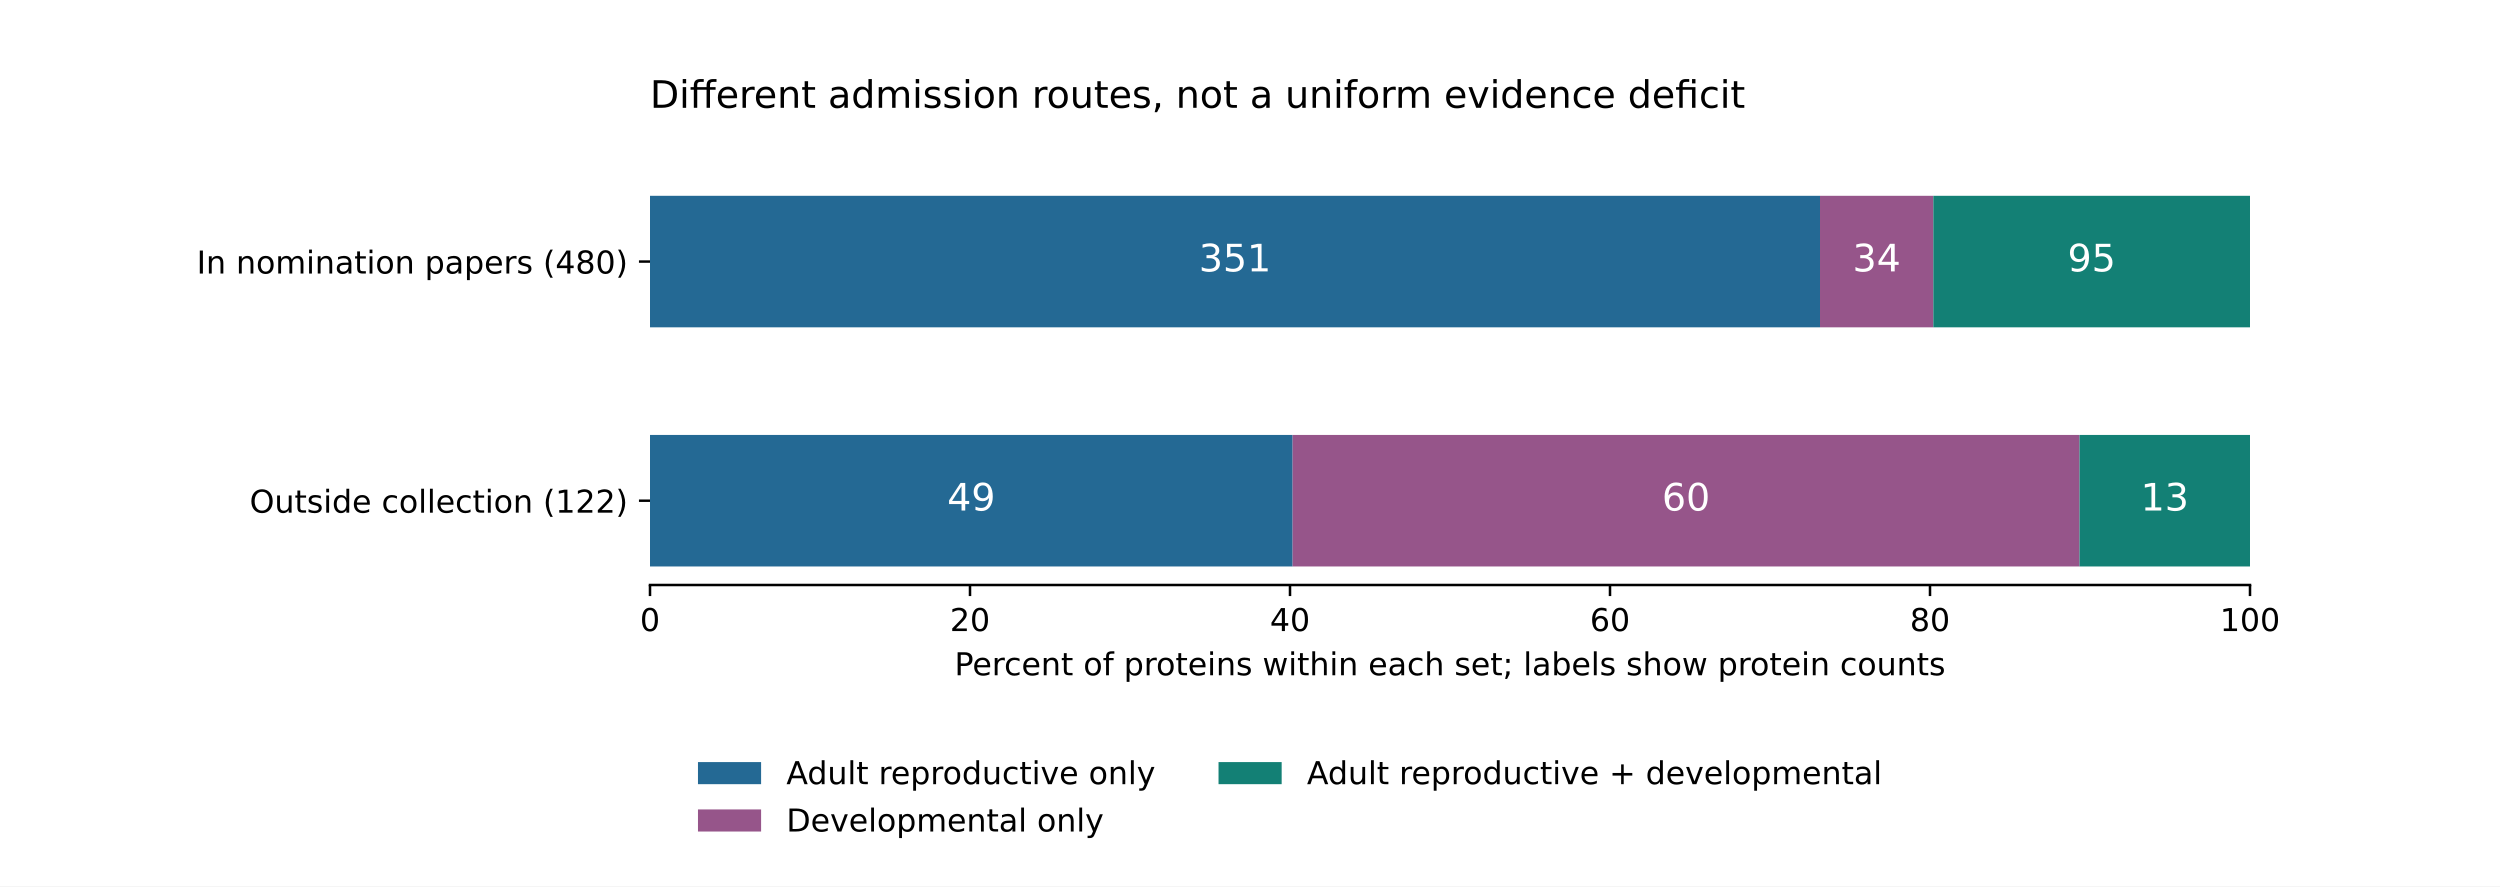
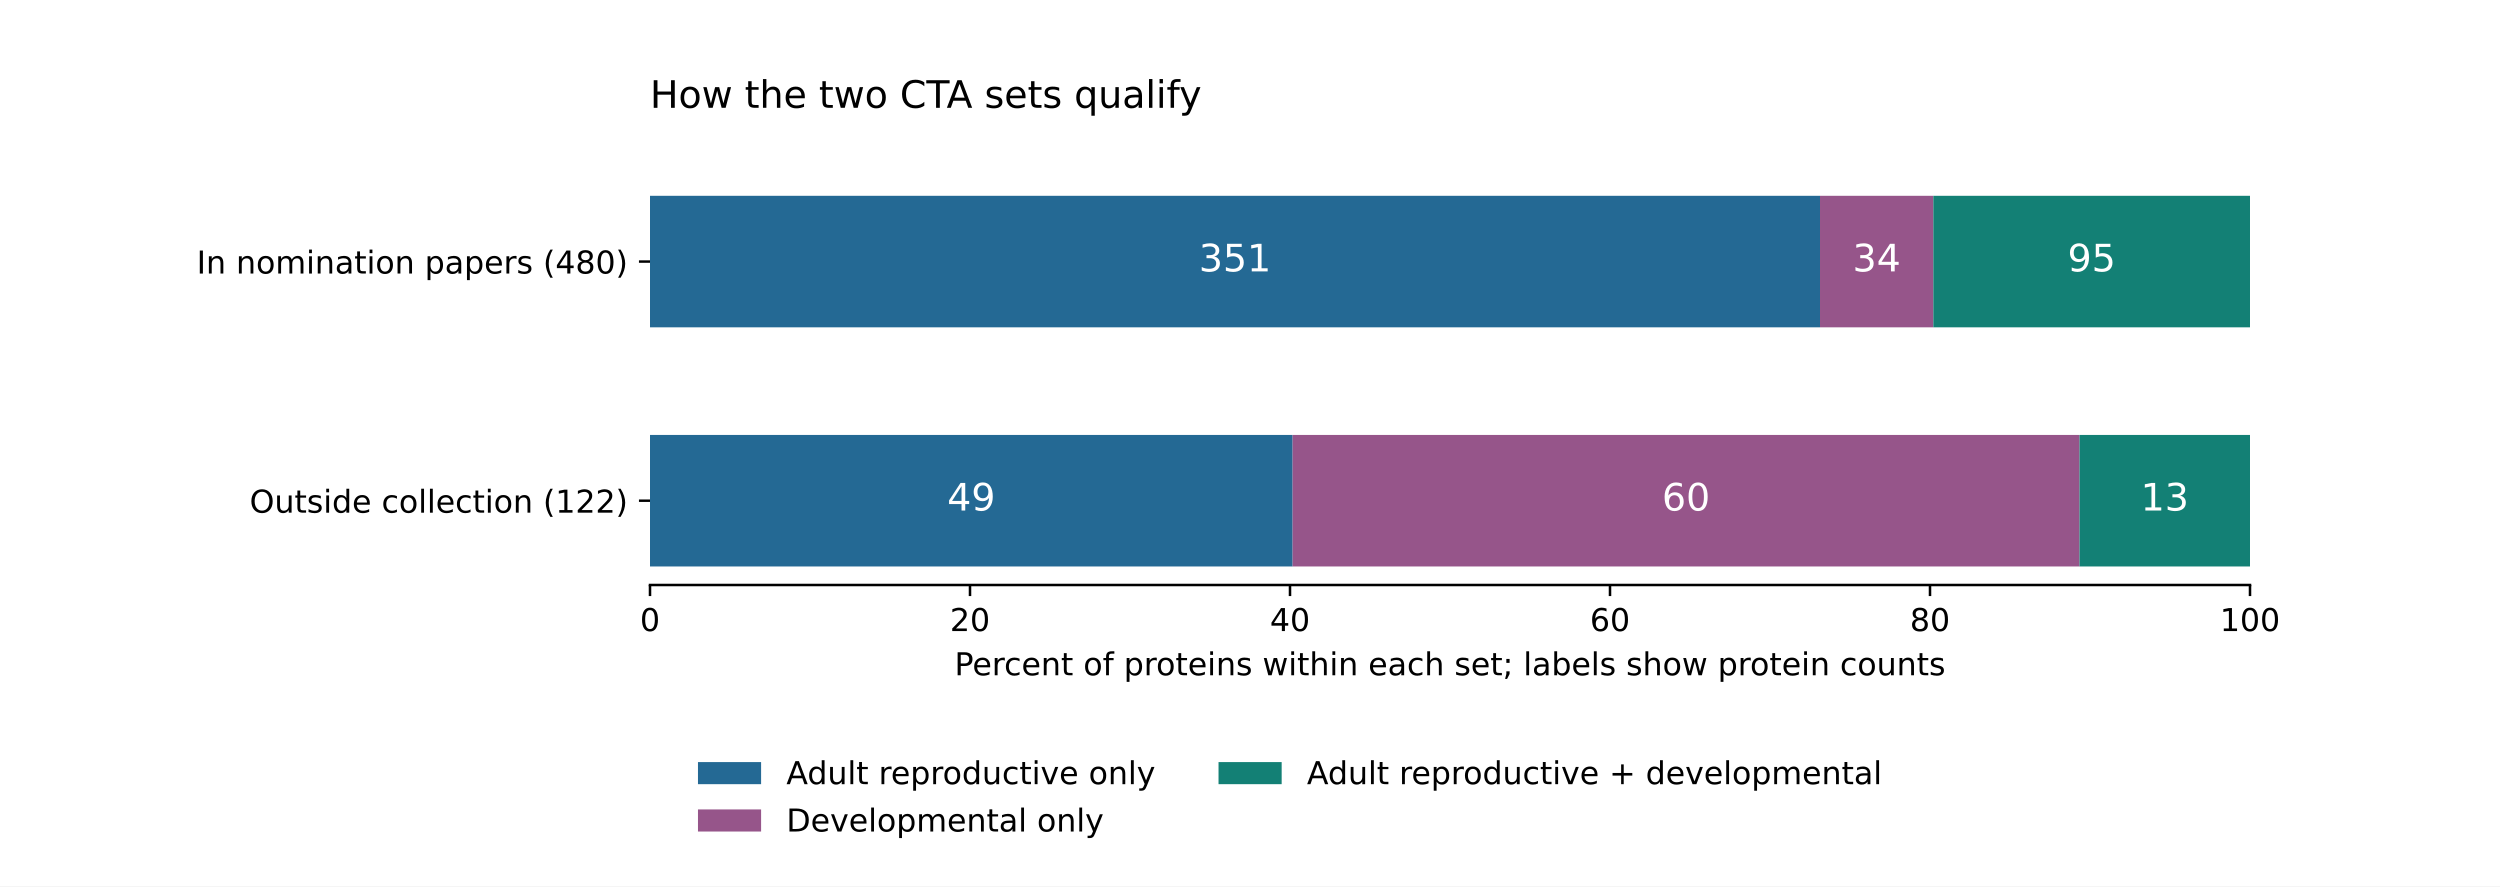
<svg xmlns="http://www.w3.org/2000/svg" xmlns:xlink="http://www.w3.org/1999/xlink" width="792pt" height="280.8pt" viewBox="0 0 792 280.8" version="1.1">
  <defs>
    <style type="text/css">*{stroke-linejoin: round; stroke-linecap: butt}</style>
  </defs>
  <g id="figure_1">
    <g id="patch_1">
      <path d="M 0 280.8  L 792 280.8  L 792 0  L 0 0  z " style="fill: #ffffff" />
    </g>
    <g id="axes_1">
      <g id="patch_2">
        <path d="M 205.92 185.328  L 712.8 185.328  L 712.8 56.16  L 205.92 56.16  z " style="fill: #ffffff" />
      </g>
      <g id="patch_3">
        <path d="M 205.92 62.031  L 576.576 62.031  L 576.576 103.698  L 205.92 103.698  z " clip-path="url(#p116a163eac)" style="fill: #246994" />
      </g>
      <g id="patch_4">
        <path d="M 576.576 62.031  L 612.48 62.031  L 612.48 103.698  L 576.576 103.698  z " clip-path="url(#p116a163eac)" style="fill: #96558a" />
      </g>
      <g id="patch_5">
        <path d="M 612.48 62.031  L 712.8 62.031  L 712.8 103.698  L 612.48 103.698  z " clip-path="url(#p116a163eac)" style="fill: #138075" />
      </g>
      <g id="patch_6">
        <path d="M 205.92 137.79  L 409.503 137.79  L 409.503 179.457  L 205.92 179.457  z " clip-path="url(#p116a163eac)" style="fill: #246994" />
      </g>
      <g id="patch_7">
        <path d="M 409.503 137.79  L 658.788 137.79  L 658.788 179.457  L 409.503 179.457  z " clip-path="url(#p116a163eac)" style="fill: #96558a" />
      </g>
      <g id="patch_8">
        <path d="M 658.788 137.79  L 712.8 137.79  L 712.8 179.457  L 658.788 179.457  z " clip-path="url(#p116a163eac)" style="fill: #138075" />
      </g>
      <g id="matplotlib.axis_1">
        <g id="xtick_1">
          <g id="line2d_1">
            <defs>
              <path id="m20c0529faa" d="M 0 0  L 0 3.5  " style="stroke: #000000; stroke-width: 0.8" />
            </defs>
            <g>
              <use xlink:href="#m20c0529faa" x="205.92" y="185.328" style="stroke: #000000; stroke-width: 0.8" />
            </g>
          </g>
          <g id="text_1">
            <g transform="translate(202.7388 199.9257) scale(0.1 -0.1)">
              <defs>
                <path id="DejaVuSans-13" d="M 2034 4250  Q 1547 4250 1301 3770  Q 1056 3291 1056 2328  Q 1056 1369 1301 889  Q 1547 409 2034 409  Q 2525 409 2770 889  Q 3016 1369 3016 2328  Q 3016 3291 2770 3770  Q 2525 4250 2034 4250  z M 2034 4750  Q 2819 4750 3233 4129  Q 3647 3509 3647 2328  Q 3647 1150 3233 529  Q 2819 -91 2034 -91  Q 1250 -91 836 529  Q 422 1150 422 2328  Q 422 3509 836 4129  Q 1250 4750 2034 4750  z " transform="scale(0.015625)" />
              </defs>
              <use xlink:href="#DejaVuSans-13" />
            </g>
          </g>
        </g>
        <g id="xtick_2">
          <g id="line2d_2">
            <g>
              <use xlink:href="#m20c0529faa" x="307.296" y="185.328" style="stroke: #000000; stroke-width: 0.8" />
            </g>
          </g>
          <g id="text_2">
            <g transform="translate(300.9335 199.9257) scale(0.1 -0.1)">
              <defs>
                <path id="DejaVuSans-15" d="M 1228 531  L 3431 531  L 3431 0  L 469 0  L 469 531  Q 828 903 1448 1529  Q 2069 2156 2228 2338  Q 2531 2678 2651 2914  Q 2772 3150 2772 3378  Q 2772 3750 2511 3984  Q 2250 4219 1831 4219  Q 1534 4219 1204 4116  Q 875 4013 500 3803  L 500 4441  Q 881 4594 1212 4672  Q 1544 4750 1819 4750  Q 2544 4750 2975 4387  Q 3406 4025 3406 3419  Q 3406 3131 3298 2873  Q 3191 2616 2906 2266  Q 2828 2175 2409 1742  Q 1991 1309 1228 531  z " transform="scale(0.015625)" />
              </defs>
              <use xlink:href="#DejaVuSans-15" />
              <use xlink:href="#DejaVuSans-13" transform="translate(63.625 0)" />
            </g>
          </g>
        </g>
        <g id="xtick_3">
          <g id="line2d_3">
            <g>
              <use xlink:href="#m20c0529faa" x="408.672" y="185.328" style="stroke: #000000; stroke-width: 0.8" />
            </g>
          </g>
          <g id="text_3">
            <g transform="translate(402.3095 199.9257) scale(0.1 -0.1)">
              <defs>
                <path id="DejaVuSans-17" d="M 2419 4116  L 825 1625  L 2419 1625  L 2419 4116  z M 2253 4666  L 3047 4666  L 3047 1625  L 3713 1625  L 3713 1100  L 3047 1100  L 3047 0  L 2419 0  L 2419 1100  L 313 1100  L 313 1709  L 2253 4666  z " transform="scale(0.015625)" />
              </defs>
              <use xlink:href="#DejaVuSans-17" />
              <use xlink:href="#DejaVuSans-13" transform="translate(63.625 0)" />
            </g>
          </g>
        </g>
        <g id="xtick_4">
          <g id="line2d_4">
            <g>
              <use xlink:href="#m20c0529faa" x="510.048" y="185.328" style="stroke: #000000; stroke-width: 0.8" />
            </g>
          </g>
          <g id="text_4">
            <g transform="translate(503.6855 199.9257) scale(0.1 -0.1)">
              <defs>
                <path id="DejaVuSans-19" d="M 2113 2584  Q 1688 2584 1439 2293  Q 1191 2003 1191 1497  Q 1191 994 1439 701  Q 1688 409 2113 409  Q 2538 409 2786 701  Q 3034 994 3034 1497  Q 3034 2003 2786 2293  Q 2538 2584 2113 2584  z M 3366 4563  L 3366 3988  Q 3128 4100 2886 4159  Q 2644 4219 2406 4219  Q 1781 4219 1451 3797  Q 1122 3375 1075 2522  Q 1259 2794 1537 2939  Q 1816 3084 2150 3084  Q 2853 3084 3261 2657  Q 3669 2231 3669 1497  Q 3669 778 3244 343  Q 2819 -91 2113 -91  Q 1303 -91 875 529  Q 447 1150 447 2328  Q 447 3434 972 4092  Q 1497 4750 2381 4750  Q 2619 4750 2861 4703  Q 3103 4656 3366 4563  z " transform="scale(0.015625)" />
              </defs>
              <use xlink:href="#DejaVuSans-19" />
              <use xlink:href="#DejaVuSans-13" transform="translate(63.625 0)" />
            </g>
          </g>
        </g>
        <g id="xtick_5">
          <g id="line2d_5">
            <g>
              <use xlink:href="#m20c0529faa" x="611.424" y="185.328" style="stroke: #000000; stroke-width: 0.8" />
            </g>
          </g>
          <g id="text_5">
            <g transform="translate(605.0615 199.9257) scale(0.1 -0.1)">
              <defs>
                <path id="DejaVuSans-1b" d="M 2034 2216  Q 1584 2216 1326 1975  Q 1069 1734 1069 1313  Q 1069 891 1326 650  Q 1584 409 2034 409  Q 2484 409 2743 651  Q 3003 894 3003 1313  Q 3003 1734 2745 1975  Q 2488 2216 2034 2216  z M 1403 2484  Q 997 2584 770 2862  Q 544 3141 544 3541  Q 544 4100 942 4425  Q 1341 4750 2034 4750  Q 2731 4750 3128 4425  Q 3525 4100 3525 3541  Q 3525 3141 3298 2862  Q 3072 2584 2669 2484  Q 3125 2378 3379 2068  Q 3634 1759 3634 1313  Q 3634 634 3220 271  Q 2806 -91 2034 -91  Q 1263 -91 848 271  Q 434 634 434 1313  Q 434 1759 690 2068  Q 947 2378 1403 2484  z M 1172 3481  Q 1172 3119 1398 2916  Q 1625 2713 2034 2713  Q 2441 2713 2670 2916  Q 2900 3119 2900 3481  Q 2900 3844 2670 4047  Q 2441 4250 2034 4250  Q 1625 4250 1398 4047  Q 1172 3844 1172 3481  z " transform="scale(0.015625)" />
              </defs>
              <use xlink:href="#DejaVuSans-1b" />
              <use xlink:href="#DejaVuSans-13" transform="translate(63.625 0)" />
            </g>
          </g>
        </g>
        <g id="xtick_6">
          <g id="line2d_6">
            <g>
              <use xlink:href="#m20c0529faa" x="712.8" y="185.328" style="stroke: #000000; stroke-width: 0.8" />
            </g>
          </g>
          <g id="text_6">
            <g transform="translate(703.2563 199.9257) scale(0.1 -0.1)">
              <defs>
                <path id="DejaVuSans-14" d="M 794 531  L 1825 531  L 1825 4091  L 703 3866  L 703 4441  L 1819 4666  L 2450 4666  L 2450 531  L 3481 531  L 3481 0  L 794 0  L 794 531  z " transform="scale(0.015625)" />
              </defs>
              <use xlink:href="#DejaVuSans-14" />
              <use xlink:href="#DejaVuSans-13" transform="translate(63.625 0)" />
              <use xlink:href="#DejaVuSans-13" transform="translate(127.25 0)" />
            </g>
          </g>
        </g>
        <g id="text_7">
          <g transform="translate(302.3944 213.9264) scale(0.1 -0.1)">
            <defs>
              <path id="DejaVuSans-33" d="M 1259 4147  L 1259 2394  L 2053 2394  Q 2494 2394 2734 2622  Q 2975 2850 2975 3272  Q 2975 3691 2734 3919  Q 2494 4147 2053 4147  L 1259 4147  z M 628 4666  L 2053 4666  Q 2838 4666 3239 4311  Q 3641 3956 3641 3272  Q 3641 2581 3239 2228  Q 2838 1875 2053 1875  L 1259 1875  L 1259 0  L 628 0  L 628 4666  z " transform="scale(0.015625)" />
              <path id="DejaVuSans-48" d="M 3597 1894  L 3597 1613  L 953 1613  Q 991 1019 1311 708  Q 1631 397 2203 397  Q 2534 397 2845 478  Q 3156 559 3463 722  L 3463 178  Q 3153 47 2828 -22  Q 2503 -91 2169 -91  Q 1331 -91 842 396  Q 353 884 353 1716  Q 353 2575 817 3079  Q 1281 3584 2069 3584  Q 2775 3584 3186 3129  Q 3597 2675 3597 1894  z M 3022 2063  Q 3016 2534 2758 2815  Q 2500 3097 2075 3097  Q 1594 3097 1305 2825  Q 1016 2553 972 2059  L 3022 2063  z " transform="scale(0.015625)" />
              <path id="DejaVuSans-55" d="M 2631 2963  Q 2534 3019 2420 3045  Q 2306 3072 2169 3072  Q 1681 3072 1420 2755  Q 1159 2438 1159 1844  L 1159 0  L 581 0  L 581 3500  L 1159 3500  L 1159 2956  Q 1341 3275 1631 3429  Q 1922 3584 2338 3584  Q 2397 3584 2469 3576  Q 2541 3569 2628 3553  L 2631 2963  z " transform="scale(0.015625)" />
              <path id="DejaVuSans-46" d="M 3122 3366  L 3122 2828  Q 2878 2963 2633 3030  Q 2388 3097 2138 3097  Q 1578 3097 1268 2742  Q 959 2388 959 1747  Q 959 1106 1268 751  Q 1578 397 2138 397  Q 2388 397 2633 464  Q 2878 531 3122 666  L 3122 134  Q 2881 22 2623 -34  Q 2366 -91 2075 -91  Q 1284 -91 818 406  Q 353 903 353 1747  Q 353 2603 823 3093  Q 1294 3584 2113 3584  Q 2378 3584 2631 3529  Q 2884 3475 3122 3366  z " transform="scale(0.015625)" />
              <path id="DejaVuSans-51" d="M 3513 2113  L 3513 0  L 2938 0  L 2938 2094  Q 2938 2591 2744 2837  Q 2550 3084 2163 3084  Q 1697 3084 1428 2787  Q 1159 2491 1159 1978  L 1159 0  L 581 0  L 581 3500  L 1159 3500  L 1159 2956  Q 1366 3272 1645 3428  Q 1925 3584 2291 3584  Q 2894 3584 3203 3211  Q 3513 2838 3513 2113  z " transform="scale(0.015625)" />
              <path id="DejaVuSans-57" d="M 1172 4494  L 1172 3500  L 2356 3500  L 2356 3053  L 1172 3053  L 1172 1153  Q 1172 725 1289 603  Q 1406 481 1766 481  L 2356 481  L 2356 0  L 1766 0  Q 1100 0 847 248  Q 594 497 594 1153  L 594 3053  L 172 3053  L 172 3500  L 594 3500  L 594 4494  L 1172 4494  z " transform="scale(0.015625)" />
              <path id="DejaVuSans-3" transform="scale(0.015625)" />
              <path id="DejaVuSans-52" d="M 1959 3097  Q 1497 3097 1228 2736  Q 959 2375 959 1747  Q 959 1119 1226 758  Q 1494 397 1959 397  Q 2419 397 2687 759  Q 2956 1122 2956 1747  Q 2956 2369 2687 2733  Q 2419 3097 1959 3097  z M 1959 3584  Q 2709 3584 3137 3096  Q 3566 2609 3566 1747  Q 3566 888 3137 398  Q 2709 -91 1959 -91  Q 1206 -91 779 398  Q 353 888 353 1747  Q 353 2609 779 3096  Q 1206 3584 1959 3584  z " transform="scale(0.015625)" />
              <path id="DejaVuSans-49" d="M 2375 4863  L 2375 4384  L 1825 4384  Q 1516 4384 1395 4259  Q 1275 4134 1275 3809  L 1275 3500  L 2222 3500  L 2222 3053  L 1275 3053  L 1275 0  L 697 0  L 697 3053  L 147 3053  L 147 3500  L 697 3500  L 697 3744  Q 697 4328 969 4595  Q 1241 4863 1831 4863  L 2375 4863  z " transform="scale(0.015625)" />
              <path id="DejaVuSans-53" d="M 1159 525  L 1159 -1331  L 581 -1331  L 581 3500  L 1159 3500  L 1159 2969  Q 1341 3281 1617 3432  Q 1894 3584 2278 3584  Q 2916 3584 3314 3078  Q 3713 2572 3713 1747  Q 3713 922 3314 415  Q 2916 -91 2278 -91  Q 1894 -91 1617 61  Q 1341 213 1159 525  z M 3116 1747  Q 3116 2381 2855 2742  Q 2594 3103 2138 3103  Q 1681 3103 1420 2742  Q 1159 2381 1159 1747  Q 1159 1113 1420 752  Q 1681 391 2138 391  Q 2594 391 2855 752  Q 3116 1113 3116 1747  z " transform="scale(0.015625)" />
              <path id="DejaVuSans-4c" d="M 603 3500  L 1178 3500  L 1178 0  L 603 0  L 603 3500  z M 603 4863  L 1178 4863  L 1178 4134  L 603 4134  L 603 4863  z " transform="scale(0.015625)" />
              <path id="DejaVuSans-56" d="M 2834 3397  L 2834 2853  Q 2591 2978 2328 3040  Q 2066 3103 1784 3103  Q 1356 3103 1142 2972  Q 928 2841 928 2578  Q 928 2378 1081 2264  Q 1234 2150 1697 2047  L 1894 2003  Q 2506 1872 2764 1633  Q 3022 1394 3022 966  Q 3022 478 2636 193  Q 2250 -91 1575 -91  Q 1294 -91 989 -36  Q 684 19 347 128  L 347 722  Q 666 556 975 473  Q 1284 391 1588 391  Q 1994 391 2212 530  Q 2431 669 2431 922  Q 2431 1156 2273 1281  Q 2116 1406 1581 1522  L 1381 1569  Q 847 1681 609 1914  Q 372 2147 372 2553  Q 372 3047 722 3315  Q 1072 3584 1716 3584  Q 2034 3584 2315 3537  Q 2597 3491 2834 3397  z " transform="scale(0.015625)" />
              <path id="DejaVuSans-5a" d="M 269 3500  L 844 3500  L 1563 769  L 2278 3500  L 2956 3500  L 3675 769  L 4391 3500  L 4966 3500  L 4050 0  L 3372 0  L 2619 2869  L 1863 0  L 1184 0  L 269 3500  z " transform="scale(0.015625)" />
              <path id="DejaVuSans-4b" d="M 3513 2113  L 3513 0  L 2938 0  L 2938 2094  Q 2938 2591 2744 2837  Q 2550 3084 2163 3084  Q 1697 3084 1428 2787  Q 1159 2491 1159 1978  L 1159 0  L 581 0  L 581 4863  L 1159 4863  L 1159 2956  Q 1366 3272 1645 3428  Q 1925 3584 2291 3584  Q 2894 3584 3203 3211  Q 3513 2838 3513 2113  z " transform="scale(0.015625)" />
              <path id="DejaVuSans-44" d="M 2194 1759  Q 1497 1759 1228 1600  Q 959 1441 959 1056  Q 959 750 1161 570  Q 1363 391 1709 391  Q 2188 391 2477 730  Q 2766 1069 2766 1631  L 2766 1759  L 2194 1759  z M 3341 1997  L 3341 0  L 2766 0  L 2766 531  Q 2569 213 2275 61  Q 1981 -91 1556 -91  Q 1019 -91 701 211  Q 384 513 384 1019  Q 384 1609 779 1909  Q 1175 2209 1959 2209  L 2766 2209  L 2766 2266  Q 2766 2663 2505 2880  Q 2244 3097 1772 3097  Q 1472 3097 1187 3025  Q 903 2953 641 2809  L 641 3341  Q 956 3463 1253 3523  Q 1550 3584 1831 3584  Q 2591 3584 2966 3190  Q 3341 2797 3341 1997  z " transform="scale(0.015625)" />
              <path id="DejaVuSans-1e" d="M 750 3309  L 1409 3309  L 1409 2516  L 750 2516  L 750 3309  z M 750 794  L 1409 794  L 1409 256  L 897 -744  L 494 -744  L 750 256  L 750 794  z " transform="scale(0.015625)" />
              <path id="DejaVuSans-4f" d="M 603 4863  L 1178 4863  L 1178 0  L 603 0  L 603 4863  z " transform="scale(0.015625)" />
              <path id="DejaVuSans-45" d="M 3116 1747  Q 3116 2381 2855 2742  Q 2594 3103 2138 3103  Q 1681 3103 1420 2742  Q 1159 2381 1159 1747  Q 1159 1113 1420 752  Q 1681 391 2138 391  Q 2594 391 2855 752  Q 3116 1113 3116 1747  z M 1159 2969  Q 1341 3281 1617 3432  Q 1894 3584 2278 3584  Q 2916 3584 3314 3078  Q 3713 2572 3713 1747  Q 3713 922 3314 415  Q 2916 -91 2278 -91  Q 1894 -91 1617 61  Q 1341 213 1159 525  L 1159 0  L 581 0  L 581 4863  L 1159 4863  L 1159 2969  z " transform="scale(0.015625)" />
              <path id="DejaVuSans-58" d="M 544 1381  L 544 3500  L 1119 3500  L 1119 1403  Q 1119 906 1312 657  Q 1506 409 1894 409  Q 2359 409 2629 706  Q 2900 1003 2900 1516  L 2900 3500  L 3475 3500  L 3475 0  L 2900 0  L 2900 538  Q 2691 219 2414 64  Q 2138 -91 1772 -91  Q 1169 -91 856 284  Q 544 659 544 1381  z M 1991 3584  L 1991 3584  z " transform="scale(0.015625)" />
            </defs>
            <use xlink:href="#DejaVuSans-33" />
            <use xlink:href="#DejaVuSans-48" transform="translate(56.73438 0)" />
            <use xlink:href="#DejaVuSans-55" transform="translate(118.2656 0)" />
            <use xlink:href="#DejaVuSans-46" transform="translate(157.1719 0)" />
            <use xlink:href="#DejaVuSans-48" transform="translate(212.1562 0)" />
            <use xlink:href="#DejaVuSans-51" transform="translate(273.6875 0)" />
            <use xlink:href="#DejaVuSans-57" transform="translate(337.0625 0)" />
            <use xlink:href="#DejaVuSans-3" transform="translate(376.2656 0)" />
            <use xlink:href="#DejaVuSans-52" transform="translate(408.0469 0)" />
            <use xlink:href="#DejaVuSans-49" transform="translate(469.2344 0)" />
            <use xlink:href="#DejaVuSans-3" transform="translate(504.4375 0)" />
            <use xlink:href="#DejaVuSans-53" transform="translate(536.2188 0)" />
            <use xlink:href="#DejaVuSans-55" transform="translate(599.7031 0)" />
            <use xlink:href="#DejaVuSans-52" transform="translate(638.6094 0)" />
            <use xlink:href="#DejaVuSans-57" transform="translate(699.7969 0)" />
            <use xlink:href="#DejaVuSans-48" transform="translate(739 0)" />
            <use xlink:href="#DejaVuSans-4c" transform="translate(800.5312 0)" />
            <use xlink:href="#DejaVuSans-51" transform="translate(828.3125 0)" />
            <use xlink:href="#DejaVuSans-56" transform="translate(891.6875 0)" />
            <use xlink:href="#DejaVuSans-3" transform="translate(943.7812 0)" />
            <use xlink:href="#DejaVuSans-5a" transform="translate(975.5625 0)" />
            <use xlink:href="#DejaVuSans-4c" transform="translate(1057.344 0)" />
            <use xlink:href="#DejaVuSans-57" transform="translate(1085.125 0)" />
            <use xlink:href="#DejaVuSans-4b" transform="translate(1124.328 0)" />
            <use xlink:href="#DejaVuSans-4c" transform="translate(1187.703 0)" />
            <use xlink:href="#DejaVuSans-51" transform="translate(1215.484 0)" />
            <use xlink:href="#DejaVuSans-3" transform="translate(1278.859 0)" />
            <use xlink:href="#DejaVuSans-48" transform="translate(1310.641 0)" />
            <use xlink:href="#DejaVuSans-44" transform="translate(1372.172 0)" />
            <use xlink:href="#DejaVuSans-46" transform="translate(1433.453 0)" />
            <use xlink:href="#DejaVuSans-4b" transform="translate(1488.438 0)" />
            <use xlink:href="#DejaVuSans-3" transform="translate(1551.812 0)" />
            <use xlink:href="#DejaVuSans-56" transform="translate(1583.594 0)" />
            <use xlink:href="#DejaVuSans-48" transform="translate(1635.688 0)" />
            <use xlink:href="#DejaVuSans-57" transform="translate(1697.219 0)" />
            <use xlink:href="#DejaVuSans-1e" transform="translate(1736.422 0)" />
            <use xlink:href="#DejaVuSans-3" transform="translate(1770.109 0)" />
            <use xlink:href="#DejaVuSans-4f" transform="translate(1801.891 0)" />
            <use xlink:href="#DejaVuSans-44" transform="translate(1829.672 0)" />
            <use xlink:href="#DejaVuSans-45" transform="translate(1890.953 0)" />
            <use xlink:href="#DejaVuSans-48" transform="translate(1954.438 0)" />
            <use xlink:href="#DejaVuSans-4f" transform="translate(2015.969 0)" />
            <use xlink:href="#DejaVuSans-56" transform="translate(2043.75 0)" />
            <use xlink:href="#DejaVuSans-3" transform="translate(2095.844 0)" />
            <use xlink:href="#DejaVuSans-56" transform="translate(2127.625 0)" />
            <use xlink:href="#DejaVuSans-4b" transform="translate(2179.719 0)" />
            <use xlink:href="#DejaVuSans-52" transform="translate(2243.094 0)" />
            <use xlink:href="#DejaVuSans-5a" transform="translate(2304.281 0)" />
            <use xlink:href="#DejaVuSans-3" transform="translate(2386.062 0)" />
            <use xlink:href="#DejaVuSans-53" transform="translate(2417.844 0)" />
            <use xlink:href="#DejaVuSans-55" transform="translate(2481.328 0)" />
            <use xlink:href="#DejaVuSans-52" transform="translate(2520.234 0)" />
            <use xlink:href="#DejaVuSans-57" transform="translate(2581.422 0)" />
            <use xlink:href="#DejaVuSans-48" transform="translate(2620.625 0)" />
            <use xlink:href="#DejaVuSans-4c" transform="translate(2682.156 0)" />
            <use xlink:href="#DejaVuSans-51" transform="translate(2709.938 0)" />
            <use xlink:href="#DejaVuSans-3" transform="translate(2773.312 0)" />
            <use xlink:href="#DejaVuSans-46" transform="translate(2805.094 0)" />
            <use xlink:href="#DejaVuSans-52" transform="translate(2860.078 0)" />
            <use xlink:href="#DejaVuSans-58" transform="translate(2921.266 0)" />
            <use xlink:href="#DejaVuSans-51" transform="translate(2984.641 0)" />
            <use xlink:href="#DejaVuSans-57" transform="translate(3048.016 0)" />
            <use xlink:href="#DejaVuSans-56" transform="translate(3087.219 0)" />
          </g>
        </g>
      </g>
      <g id="matplotlib.axis_2">
        <g id="ytick_1">
          <g id="line2d_7">
            <defs>
              <path id="ma37e239ccd" d="M 0 0  L -3.5 0  " style="stroke: #000000; stroke-width: 0.8" />
            </defs>
            <g>
              <use xlink:href="#ma37e239ccd" x="205.92" y="82.865" style="stroke: #000000; stroke-width: 0.8" />
            </g>
          </g>
          <g id="text_8">
            <g transform="translate(62.31375 86.66404) scale(0.1 -0.1)">
              <defs>
                <path id="DejaVuSans-2c" d="M 628 4666  L 1259 4666  L 1259 0  L 628 0  L 628 4666  z " transform="scale(0.015625)" />
                <path id="DejaVuSans-50" d="M 3328 2828  Q 3544 3216 3844 3400  Q 4144 3584 4550 3584  Q 5097 3584 5394 3201  Q 5691 2819 5691 2113  L 5691 0  L 5113 0  L 5113 2094  Q 5113 2597 4934 2840  Q 4756 3084 4391 3084  Q 3944 3084 3684 2787  Q 3425 2491 3425 1978  L 3425 0  L 2847 0  L 2847 2094  Q 2847 2600 2669 2842  Q 2491 3084 2119 3084  Q 1678 3084 1418 2786  Q 1159 2488 1159 1978  L 1159 0  L 581 0  L 581 3500  L 1159 3500  L 1159 2956  Q 1356 3278 1631 3431  Q 1906 3584 2284 3584  Q 2666 3584 2933 3390  Q 3200 3197 3328 2828  z " transform="scale(0.015625)" />
                <path id="DejaVuSans-b" d="M 1984 4856  Q 1566 4138 1362 3434  Q 1159 2731 1159 2009  Q 1159 1288 1364 580  Q 1569 -128 1984 -844  L 1484 -844  Q 1016 -109 783 600  Q 550 1309 550 2009  Q 550 2706 781 3412  Q 1013 4119 1484 4856  L 1984 4856  z " transform="scale(0.015625)" />
                <path id="DejaVuSans-c" d="M 513 4856  L 1013 4856  Q 1481 4119 1714 3412  Q 1947 2706 1947 2009  Q 1947 1309 1714 600  Q 1481 -109 1013 -844  L 513 -844  Q 928 -128 1133 580  Q 1338 1288 1338 2009  Q 1338 2731 1133 3434  Q 928 4138 513 4856  z " transform="scale(0.015625)" />
              </defs>
              <use xlink:href="#DejaVuSans-2c" />
              <use xlink:href="#DejaVuSans-51" transform="translate(29.5 0)" />
              <use xlink:href="#DejaVuSans-3" transform="translate(92.875 0)" />
              <use xlink:href="#DejaVuSans-51" transform="translate(124.6562 0)" />
              <use xlink:href="#DejaVuSans-52" transform="translate(188.0312 0)" />
              <use xlink:href="#DejaVuSans-50" transform="translate(249.2188 0)" />
              <use xlink:href="#DejaVuSans-4c" transform="translate(346.625 0)" />
              <use xlink:href="#DejaVuSans-51" transform="translate(374.4062 0)" />
              <use xlink:href="#DejaVuSans-44" transform="translate(437.7812 0)" />
              <use xlink:href="#DejaVuSans-57" transform="translate(499.0625 0)" />
              <use xlink:href="#DejaVuSans-4c" transform="translate(538.2656 0)" />
              <use xlink:href="#DejaVuSans-52" transform="translate(566.0469 0)" />
              <use xlink:href="#DejaVuSans-51" transform="translate(627.2344 0)" />
              <use xlink:href="#DejaVuSans-3" transform="translate(690.6094 0)" />
              <use xlink:href="#DejaVuSans-53" transform="translate(722.3906 0)" />
              <use xlink:href="#DejaVuSans-44" transform="translate(785.875 0)" />
              <use xlink:href="#DejaVuSans-53" transform="translate(847.1562 0)" />
              <use xlink:href="#DejaVuSans-48" transform="translate(910.6406 0)" />
              <use xlink:href="#DejaVuSans-55" transform="translate(972.1719 0)" />
              <use xlink:href="#DejaVuSans-56" transform="translate(1013.281 0)" />
              <use xlink:href="#DejaVuSans-3" transform="translate(1065.375 0)" />
              <use xlink:href="#DejaVuSans-b" transform="translate(1097.156 0)" />
              <use xlink:href="#DejaVuSans-17" transform="translate(1136.172 0)" />
              <use xlink:href="#DejaVuSans-1b" transform="translate(1199.797 0)" />
              <use xlink:href="#DejaVuSans-13" transform="translate(1263.422 0)" />
              <use xlink:href="#DejaVuSans-c" transform="translate(1327.047 0)" />
            </g>
          </g>
        </g>
        <g id="ytick_2">
          <g id="line2d_8">
            <g>
              <use xlink:href="#ma37e239ccd" x="205.92" y="158.623" style="stroke: #000000; stroke-width: 0.8" />
            </g>
          </g>
          <g id="text_9">
            <g transform="translate(79.07469 162.4224) scale(0.1 -0.1)">
              <defs>
                <path id="DejaVuSans-32" d="M 2522 4238  Q 1834 4238 1429 3725  Q 1025 3213 1025 2328  Q 1025 1447 1429 934  Q 1834 422 2522 422  Q 3209 422 3611 934  Q 4013 1447 4013 2328  Q 4013 3213 3611 3725  Q 3209 4238 2522 4238  z M 2522 4750  Q 3503 4750 4090 4092  Q 4678 3434 4678 2328  Q 4678 1225 4090 567  Q 3503 -91 2522 -91  Q 1538 -91 948 565  Q 359 1222 359 2328  Q 359 3434 948 4092  Q 1538 4750 2522 4750  z " transform="scale(0.015625)" />
                <path id="DejaVuSans-47" d="M 2906 2969  L 2906 4863  L 3481 4863  L 3481 0  L 2906 0  L 2906 525  Q 2725 213 2448 61  Q 2172 -91 1784 -91  Q 1150 -91 751 415  Q 353 922 353 1747  Q 353 2572 751 3078  Q 1150 3584 1784 3584  Q 2172 3584 2448 3432  Q 2725 3281 2906 2969  z M 947 1747  Q 947 1113 1208 752  Q 1469 391 1925 391  Q 2381 391 2643 752  Q 2906 1113 2906 1747  Q 2906 2381 2643 2742  Q 2381 3103 1925 3103  Q 1469 3103 1208 2742  Q 947 2381 947 1747  z " transform="scale(0.015625)" />
              </defs>
              <use xlink:href="#DejaVuSans-32" />
              <use xlink:href="#DejaVuSans-58" transform="translate(78.71875 0)" />
              <use xlink:href="#DejaVuSans-57" transform="translate(142.0938 0)" />
              <use xlink:href="#DejaVuSans-56" transform="translate(181.2969 0)" />
              <use xlink:href="#DejaVuSans-4c" transform="translate(233.3906 0)" />
              <use xlink:href="#DejaVuSans-47" transform="translate(261.1719 0)" />
              <use xlink:href="#DejaVuSans-48" transform="translate(324.6562 0)" />
              <use xlink:href="#DejaVuSans-3" transform="translate(386.1875 0)" />
              <use xlink:href="#DejaVuSans-46" transform="translate(417.9688 0)" />
              <use xlink:href="#DejaVuSans-52" transform="translate(472.9531 0)" />
              <use xlink:href="#DejaVuSans-4f" transform="translate(534.1406 0)" />
              <use xlink:href="#DejaVuSans-4f" transform="translate(561.9219 0)" />
              <use xlink:href="#DejaVuSans-48" transform="translate(589.7031 0)" />
              <use xlink:href="#DejaVuSans-46" transform="translate(651.2344 0)" />
              <use xlink:href="#DejaVuSans-57" transform="translate(706.2188 0)" />
              <use xlink:href="#DejaVuSans-4c" transform="translate(745.4219 0)" />
              <use xlink:href="#DejaVuSans-52" transform="translate(773.2031 0)" />
              <use xlink:href="#DejaVuSans-51" transform="translate(834.3906 0)" />
              <use xlink:href="#DejaVuSans-3" transform="translate(897.7656 0)" />
              <use xlink:href="#DejaVuSans-b" transform="translate(929.5469 0)" />
              <use xlink:href="#DejaVuSans-14" transform="translate(968.5625 0)" />
              <use xlink:href="#DejaVuSans-15" transform="translate(1032.188 0)" />
              <use xlink:href="#DejaVuSans-15" transform="translate(1095.812 0)" />
              <use xlink:href="#DejaVuSans-c" transform="translate(1159.438 0)" />
            </g>
          </g>
        </g>
      </g>
      <g id="patch_9">
        <path d="M 205.92 185.328  L 712.8 185.328  " style="fill: none; stroke: #000000; stroke-width: 0.8; stroke-linejoin: miter; stroke-linecap: square" />
      </g>
      <g id="text_10">
        <g style="fill: #ffffff" transform="translate(379.7955 85.98201) scale(0.12 -0.12)">
          <defs>
            <path id="DejaVuSans-16" d="M 2597 2516  Q 3050 2419 3304 2112  Q 3559 1806 3559 1356  Q 3559 666 3084 287  Q 2609 -91 1734 -91  Q 1441 -91 1130 -33  Q 819 25 488 141  L 488 750  Q 750 597 1062 519  Q 1375 441 1716 441  Q 2309 441 2620 675  Q 2931 909 2931 1356  Q 2931 1769 2642 2001  Q 2353 2234 1838 2234  L 1294 2234  L 1294 2753  L 1863 2753  Q 2328 2753 2575 2939  Q 2822 3125 2822 3475  Q 2822 3834 2567 4026  Q 2313 4219 1838 4219  Q 1578 4219 1281 4162  Q 984 4106 628 3988  L 628 4550  Q 988 4650 1302 4700  Q 1616 4750 1894 4750  Q 2613 4750 3031 4423  Q 3450 4097 3450 3541  Q 3450 3153 3228 2886  Q 3006 2619 2597 2516  z " transform="scale(0.015625)" />
            <path id="DejaVuSans-18" d="M 691 4666  L 3169 4666  L 3169 4134  L 1269 4134  L 1269 2991  Q 1406 3038 1543 3061  Q 1681 3084 1819 3084  Q 2600 3084 3056 2656  Q 3513 2228 3513 1497  Q 3513 744 3044 326  Q 2575 -91 1722 -91  Q 1428 -91 1123 -41  Q 819 9 494 109  L 494 744  Q 775 591 1075 516  Q 1375 441 1709 441  Q 2250 441 2565 725  Q 2881 1009 2881 1497  Q 2881 1984 2565 2268  Q 2250 2553 1709 2553  Q 1456 2553 1204 2497  Q 953 2441 691 2322  L 691 4666  z " transform="scale(0.015625)" />
          </defs>
          <use xlink:href="#DejaVuSans-16" />
          <use xlink:href="#DejaVuSans-18" transform="translate(63.625 0)" />
          <use xlink:href="#DejaVuSans-14" transform="translate(127.25 0)" />
        </g>
      </g>
      <g id="text_11">
        <g style="fill: #ffffff" transform="translate(586.893 85.98201) scale(0.12 -0.12)">
          <use xlink:href="#DejaVuSans-16" />
          <use xlink:href="#DejaVuSans-17" transform="translate(63.625 0)" />
        </g>
      </g>
      <g id="text_12">
        <g style="fill: #ffffff" transform="translate(655.005 85.98201) scale(0.12 -0.12)">
          <defs>
            <path id="DejaVuSans-1c" d="M 703 97  L 703 672  Q 941 559 1184 500  Q 1428 441 1663 441  Q 2288 441 2617 861  Q 2947 1281 2994 2138  Q 2813 1869 2534 1725  Q 2256 1581 1919 1581  Q 1219 1581 811 2004  Q 403 2428 403 3163  Q 403 3881 828 4315  Q 1253 4750 1959 4750  Q 2769 4750 3195 4129  Q 3622 3509 3622 2328  Q 3622 1225 3098 567  Q 2575 -91 1691 -91  Q 1453 -91 1209 -44  Q 966 3 703 97  z M 1959 2075  Q 2384 2075 2632 2365  Q 2881 2656 2881 3163  Q 2881 3666 2632 3958  Q 2384 4250 1959 4250  Q 1534 4250 1286 3958  Q 1038 3666 1038 3163  Q 1038 2656 1286 2365  Q 1534 2075 1959 2075  z " transform="scale(0.015625)" />
          </defs>
          <use xlink:href="#DejaVuSans-1c" />
          <use xlink:href="#DejaVuSans-18" transform="translate(63.625 0)" />
        </g>
      </g>
      <g id="text_13">
        <g style="fill: #ffffff" transform="translate(300.0765 161.7404) scale(0.12 -0.12)">
          <use xlink:href="#DejaVuSans-17" />
          <use xlink:href="#DejaVuSans-1c" transform="translate(63.625 0)" />
        </g>
      </g>
      <g id="text_14">
        <g style="fill: #ffffff" transform="translate(526.5106 161.7404) scale(0.12 -0.12)">
          <use xlink:href="#DejaVuSans-19" />
          <use xlink:href="#DejaVuSans-13" transform="translate(63.625 0)" />
        </g>
      </g>
      <g id="text_15">
        <g style="fill: #ffffff" transform="translate(678.1591 161.7404) scale(0.12 -0.12)">
          <use xlink:href="#DejaVuSans-14" />
          <use xlink:href="#DejaVuSans-16" transform="translate(63.625 0)" />
        </g>
      </g>
      <g id="text_16">
        <g transform="translate(205.92 34.16) scale(0.12 -0.12)">
          <defs>
-             <path id="DejaVuSans-27" d="M 1259 4147  L 1259 519  L 2022 519  Q 2988 519 3436 956  Q 3884 1394 3884 2338  Q 3884 3275 3436 3711  Q 2988 4147 2022 4147  L 1259 4147  z M 628 4666  L 1925 4666  Q 3281 4666 3915 4102  Q 4550 3538 4550 2338  Q 4550 1131 3912 565  Q 3275 0 1925 0  L 628 0  L 628 4666  z " transform="scale(0.015625)" />
-             <path id="DejaVuSans-13ae" d="M 4531 4863  L 4531 4384  L 3981 4384  Q 3672 4384 3551 4259  Q 3431 4134 3431 3809  L 3431 3500  L 4378 3500  L 4378 3053  L 3431 3053  L 3431 0  L 2853 0  L 2853 3053  L 1275 3053  L 1275 0  L 697 0  L 697 3053  L 147 3053  L 147 3500  L 697 3500  L 697 3744  Q 697 4328 969 4595  Q 1241 4863 1831 4863  L 2375 4863  L 2375 4384  L 1825 4384  Q 1516 4384 1394 4259  Q 1275 4134 1275 3809  L 1275 3500  L 2853 3500  L 2853 3744  Q 2853 4328 3125 4595  Q 3397 4863 3988 4863  L 4531 4863  z " transform="scale(0.015625)" />
-             <path id="DejaVuSans-f" d="M 750 794  L 1409 794  L 1409 256  L 897 -744  L 494 -744  L 750 256  L 750 794  z " transform="scale(0.015625)" />
-             <path id="DejaVuSans-59" d="M 191 3500  L 800 3500  L 1894 563  L 2988 3500  L 3597 3500  L 2284 0  L 1503 0  L 191 3500  z " transform="scale(0.015625)" />
-             <path id="DejaVuSans-13af" d="M 3431 3500  L 3431 0  L 2853 0  L 2853 3053  L 1275 3053  L 1275 0  L 697 0  L 697 3053  L 147 3053  L 147 3500  L 697 3500  L 697 3744  Q 697 4316 967 4589  Q 1238 4863 1797 4863  L 2375 4863  L 2375 4384  L 1825 4384  Q 1516 4384 1395 4259  Q 1275 4134 1275 3809  L 1275 3500  L 3431 3500  z M 2853 4856  L 3431 4856  L 3431 4128  L 2853 4128  L 2853 4856  z " transform="scale(0.015625)" />
+             <path id="DejaVuSans-2b" d="M 628 4666  L 1259 4666  L 1259 2753  L 3553 2753  L 3553 4666  L 4184 4666  L 4184 0  L 3553 0  L 3553 2222  L 1259 2222  L 1259 0  L 628 0  L 628 4666  z " transform="scale(0.015625)" />
+             <path id="DejaVuSans-26" d="M 4122 4306  L 4122 3641  Q 3803 3938 3442 4084  Q 3081 4231 2675 4231  Q 1875 4231 1450 3742  Q 1025 3253 1025 2328  Q 1025 1406 1450 917  Q 1875 428 2675 428  Q 3081 428 3442 575  Q 3803 722 4122 1019  L 4122 359  Q 3791 134 3420 21  Q 3050 -91 2638 -91  Q 1578 -91 968 557  Q 359 1206 359 2328  Q 359 3453 968 4101  Q 1578 4750 2638 4750  Q 3056 4750 3426 4639  Q 3797 4528 4122 4306  z " transform="scale(0.015625)" />
+             <path id="DejaVuSans-37" d="M -19 4666  L 3928 4666  L 3928 4134  L 2272 4134  L 2272 0  L 1638 0  L 1638 4134  L -19 4134  L -19 4666  z " transform="scale(0.015625)" />
+             <path id="DejaVuSans-24" d="M 2188 4044  L 1331 1722  L 3047 1722  L 2188 4044  z M 1831 4666  L 2547 4666  L 4325 0  L 3669 0  L 3244 1197  L 1141 1197  L 716 0  L 50 0  L 1831 4666  z " transform="scale(0.015625)" />
+             <path id="DejaVuSans-54" d="M 947 1747  Q 947 1113 1208 752  Q 1469 391 1925 391  Q 2381 391 2643 752  Q 2906 1113 2906 1747  Q 2906 2381 2643 2742  Q 2381 3103 1925 3103  Q 1469 3103 1208 2742  Q 947 2381 947 1747  z M 2906 525  Q 2725 213 2448 61  Q 2172 -91 1784 -91  Q 1150 -91 751 415  Q 353 922 353 1747  Q 353 2572 751 3078  Q 1150 3584 1784 3584  Q 2172 3584 2448 3432  Q 2725 3281 2906 2969  L 2906 3500  L 3481 3500  L 3481 -1331  L 2906 -1331  L 2906 525  z " transform="scale(0.015625)" />
+             <path id="DejaVuSans-5c" d="M 2059 -325  Q 1816 -950 1584 -1140  Q 1353 -1331 966 -1331  L 506 -1331  L 506 -850  L 844 -850  Q 1081 -850 1212 -737  Q 1344 -625 1503 -206  L 1606 56  L 191 3500  L 800 3500  L 1894 763  L 2988 3500  L 3597 3500  L 2059 -325  z " transform="scale(0.015625)" />
          </defs>
-           <use xlink:href="#DejaVuSans-27" />
-           <use xlink:href="#DejaVuSans-4c" transform="translate(77 0)" />
-           <use xlink:href="#DejaVuSans-13ae" transform="translate(104.7812 0)" />
-           <use xlink:href="#DejaVuSans-48" transform="translate(173.6719 0)" />
-           <use xlink:href="#DejaVuSans-55" transform="translate(235.2031 0)" />
-           <use xlink:href="#DejaVuSans-48" transform="translate(274.1094 0)" />
-           <use xlink:href="#DejaVuSans-51" transform="translate(335.6406 0)" />
-           <use xlink:href="#DejaVuSans-57" transform="translate(399.0156 0)" />
-           <use xlink:href="#DejaVuSans-3" transform="translate(438.2188 0)" />
-           <use xlink:href="#DejaVuSans-44" transform="translate(470 0)" />
-           <use xlink:href="#DejaVuSans-47" transform="translate(531.2812 0)" />
-           <use xlink:href="#DejaVuSans-50" transform="translate(594.7656 0)" />
-           <use xlink:href="#DejaVuSans-4c" transform="translate(692.1719 0)" />
-           <use xlink:href="#DejaVuSans-56" transform="translate(719.9531 0)" />
-           <use xlink:href="#DejaVuSans-56" transform="translate(772.0469 0)" />
-           <use xlink:href="#DejaVuSans-4c" transform="translate(824.1406 0)" />
-           <use xlink:href="#DejaVuSans-52" transform="translate(851.9219 0)" />
-           <use xlink:href="#DejaVuSans-51" transform="translate(913.1094 0)" />
-           <use xlink:href="#DejaVuSans-3" transform="translate(976.4844 0)" />
-           <use xlink:href="#DejaVuSans-55" transform="translate(1008.266 0)" />
-           <use xlink:href="#DejaVuSans-52" transform="translate(1047.172 0)" />
-           <use xlink:href="#DejaVuSans-58" transform="translate(1108.359 0)" />
-           <use xlink:href="#DejaVuSans-57" transform="translate(1171.734 0)" />
-           <use xlink:href="#DejaVuSans-48" transform="translate(1210.938 0)" />
-           <use xlink:href="#DejaVuSans-56" transform="translate(1272.469 0)" />
-           <use xlink:href="#DejaVuSans-f" transform="translate(1324.562 0)" />
-           <use xlink:href="#DejaVuSans-3" transform="translate(1356.344 0)" />
-           <use xlink:href="#DejaVuSans-51" transform="translate(1388.125 0)" />
-           <use xlink:href="#DejaVuSans-52" transform="translate(1451.5 0)" />
-           <use xlink:href="#DejaVuSans-57" transform="translate(1512.688 0)" />
-           <use xlink:href="#DejaVuSans-3" transform="translate(1551.891 0)" />
-           <use xlink:href="#DejaVuSans-44" transform="translate(1583.672 0)" />
-           <use xlink:href="#DejaVuSans-3" transform="translate(1644.953 0)" />
-           <use xlink:href="#DejaVuSans-58" transform="translate(1676.734 0)" />
-           <use xlink:href="#DejaVuSans-51" transform="translate(1740.109 0)" />
-           <use xlink:href="#DejaVuSans-4c" transform="translate(1803.484 0)" />
-           <use xlink:href="#DejaVuSans-49" transform="translate(1831.266 0)" />
-           <use xlink:href="#DejaVuSans-52" transform="translate(1866.469 0)" />
-           <use xlink:href="#DejaVuSans-55" transform="translate(1927.656 0)" />
-           <use xlink:href="#DejaVuSans-50" transform="translate(1967.016 0)" />
-           <use xlink:href="#DejaVuSans-3" transform="translate(2064.422 0)" />
-           <use xlink:href="#DejaVuSans-48" transform="translate(2096.203 0)" />
-           <use xlink:href="#DejaVuSans-59" transform="translate(2157.734 0)" />
-           <use xlink:href="#DejaVuSans-4c" transform="translate(2216.922 0)" />
-           <use xlink:href="#DejaVuSans-47" transform="translate(2244.703 0)" />
-           <use xlink:href="#DejaVuSans-48" transform="translate(2308.188 0)" />
-           <use xlink:href="#DejaVuSans-51" transform="translate(2369.719 0)" />
-           <use xlink:href="#DejaVuSans-46" transform="translate(2433.094 0)" />
-           <use xlink:href="#DejaVuSans-48" transform="translate(2488.078 0)" />
-           <use xlink:href="#DejaVuSans-3" transform="translate(2549.609 0)" />
-           <use xlink:href="#DejaVuSans-47" transform="translate(2581.391 0)" />
-           <use xlink:href="#DejaVuSans-48" transform="translate(2644.875 0)" />
-           <use xlink:href="#DejaVuSans-13af" transform="translate(2706.406 0)" />
-           <use xlink:href="#DejaVuSans-46" transform="translate(2769.391 0)" />
-           <use xlink:href="#DejaVuSans-4c" transform="translate(2824.375 0)" />
-           <use xlink:href="#DejaVuSans-57" transform="translate(2852.156 0)" />
+           <use xlink:href="#DejaVuSans-2b" />
+           <use xlink:href="#DejaVuSans-52" transform="translate(75.20312 0)" />
+           <use xlink:href="#DejaVuSans-5a" transform="translate(136.3906 0)" />
+           <use xlink:href="#DejaVuSans-3" transform="translate(218.1719 0)" />
+           <use xlink:href="#DejaVuSans-57" transform="translate(249.9531 0)" />
+           <use xlink:href="#DejaVuSans-4b" transform="translate(289.1562 0)" />
+           <use xlink:href="#DejaVuSans-48" transform="translate(352.5312 0)" />
+           <use xlink:href="#DejaVuSans-3" transform="translate(414.0625 0)" />
+           <use xlink:href="#DejaVuSans-57" transform="translate(445.8438 0)" />
+           <use xlink:href="#DejaVuSans-5a" transform="translate(485.0469 0)" />
+           <use xlink:href="#DejaVuSans-52" transform="translate(566.8281 0)" />
+           <use xlink:href="#DejaVuSans-3" transform="translate(628.0156 0)" />
+           <use xlink:href="#DejaVuSans-26" transform="translate(659.7969 0)" />
+           <use xlink:href="#DejaVuSans-37" transform="translate(729.625 0)" />
+           <use xlink:href="#DejaVuSans-24" transform="translate(782.9375 0)" />
+           <use xlink:href="#DejaVuSans-3" transform="translate(851.3438 0)" />
+           <use xlink:href="#DejaVuSans-56" transform="translate(883.125 0)" />
+           <use xlink:href="#DejaVuSans-48" transform="translate(935.2188 0)" />
+           <use xlink:href="#DejaVuSans-57" transform="translate(996.75 0)" />
+           <use xlink:href="#DejaVuSans-56" transform="translate(1035.953 0)" />
+           <use xlink:href="#DejaVuSans-3" transform="translate(1088.047 0)" />
+           <use xlink:href="#DejaVuSans-54" transform="translate(1119.828 0)" />
+           <use xlink:href="#DejaVuSans-58" transform="translate(1183.312 0)" />
+           <use xlink:href="#DejaVuSans-44" transform="translate(1246.688 0)" />
+           <use xlink:href="#DejaVuSans-4f" transform="translate(1307.969 0)" />
+           <use xlink:href="#DejaVuSans-4c" transform="translate(1335.75 0)" />
+           <use xlink:href="#DejaVuSans-49" transform="translate(1363.531 0)" />
+           <use xlink:href="#DejaVuSans-5c" transform="translate(1396.984 0)" />
        </g>
      </g>
      <g id="legend_1">
        <g id="patch_10">
          <path d="M 221.116 248.427  L 241.116 248.427  L 241.116 241.427  L 221.116 241.427  z " style="fill: #246994" />
        </g>
        <g id="text_17">
          <g transform="translate(249.1157 248.4269) scale(0.1 -0.1)">
            <defs>
-               <path id="DejaVuSans-24" d="M 2188 4044  L 1331 1722  L 3047 1722  L 2188 4044  z M 1831 4666  L 2547 4666  L 4325 0  L 3669 0  L 3244 1197  L 1141 1197  L 716 0  L 50 0  L 1831 4666  z " transform="scale(0.015625)" />
-               <path id="DejaVuSans-5c" d="M 2059 -325  Q 1816 -950 1584 -1140  Q 1353 -1331 966 -1331  L 506 -1331  L 506 -850  L 844 -850  Q 1081 -850 1212 -737  Q 1344 -625 1503 -206  L 1606 56  L 191 3500  L 800 3500  L 1894 763  L 2988 3500  L 3597 3500  L 2059 -325  z " transform="scale(0.015625)" />
+               <path id="DejaVuSans-59" d="M 191 3500  L 800 3500  L 1894 563  L 2988 3500  L 3597 3500  L 2284 0  L 1503 0  L 191 3500  z " transform="scale(0.015625)" />
            </defs>
            <use xlink:href="#DejaVuSans-24" />
            <use xlink:href="#DejaVuSans-47" transform="translate(66.65625 0)" />
            <use xlink:href="#DejaVuSans-58" transform="translate(130.1406 0)" />
            <use xlink:href="#DejaVuSans-4f" transform="translate(193.5156 0)" />
            <use xlink:href="#DejaVuSans-57" transform="translate(221.2969 0)" />
            <use xlink:href="#DejaVuSans-3" transform="translate(260.5 0)" />
            <use xlink:href="#DejaVuSans-55" transform="translate(292.2812 0)" />
            <use xlink:href="#DejaVuSans-48" transform="translate(331.1875 0)" />
            <use xlink:href="#DejaVuSans-53" transform="translate(392.7188 0)" />
            <use xlink:href="#DejaVuSans-55" transform="translate(456.2031 0)" />
            <use xlink:href="#DejaVuSans-52" transform="translate(495.1094 0)" />
            <use xlink:href="#DejaVuSans-47" transform="translate(556.2969 0)" />
            <use xlink:href="#DejaVuSans-58" transform="translate(619.7812 0)" />
            <use xlink:href="#DejaVuSans-46" transform="translate(683.1562 0)" />
            <use xlink:href="#DejaVuSans-57" transform="translate(738.1406 0)" />
            <use xlink:href="#DejaVuSans-4c" transform="translate(777.3438 0)" />
            <use xlink:href="#DejaVuSans-59" transform="translate(805.125 0)" />
            <use xlink:href="#DejaVuSans-48" transform="translate(864.3125 0)" />
            <use xlink:href="#DejaVuSans-3" transform="translate(925.8438 0)" />
            <use xlink:href="#DejaVuSans-52" transform="translate(957.625 0)" />
            <use xlink:href="#DejaVuSans-51" transform="translate(1018.812 0)" />
            <use xlink:href="#DejaVuSans-4f" transform="translate(1082.188 0)" />
            <use xlink:href="#DejaVuSans-5c" transform="translate(1109.969 0)" />
          </g>
        </g>
        <g id="patch_11">
          <path d="M 221.116 263.428  L 241.116 263.428  L 241.116 256.428  L 221.116 256.428  z " style="fill: #96558a" />
        </g>
        <g id="text_18">
          <g transform="translate(249.1157 263.4277) scale(0.1 -0.1)">
+             <defs>
+               <path id="DejaVuSans-27" d="M 1259 4147  L 1259 519  L 2022 519  Q 2988 519 3436 956  Q 3884 1394 3884 2338  Q 3884 3275 3436 3711  Q 2988 4147 2022 4147  L 1259 4147  z M 628 4666  L 1925 4666  Q 3281 4666 3915 4102  Q 4550 3538 4550 2338  Q 4550 1131 3912 565  Q 3275 0 1925 0  L 628 0  L 628 4666  z " transform="scale(0.015625)" />
+             </defs>
            <use xlink:href="#DejaVuSans-27" />
            <use xlink:href="#DejaVuSans-48" transform="translate(77 0)" />
            <use xlink:href="#DejaVuSans-59" transform="translate(138.5312 0)" />
            <use xlink:href="#DejaVuSans-48" transform="translate(197.7188 0)" />
            <use xlink:href="#DejaVuSans-4f" transform="translate(259.25 0)" />
            <use xlink:href="#DejaVuSans-52" transform="translate(287.0312 0)" />
            <use xlink:href="#DejaVuSans-53" transform="translate(348.2188 0)" />
            <use xlink:href="#DejaVuSans-50" transform="translate(411.7031 0)" />
            <use xlink:href="#DejaVuSans-48" transform="translate(509.1094 0)" />
            <use xlink:href="#DejaVuSans-51" transform="translate(570.6406 0)" />
            <use xlink:href="#DejaVuSans-57" transform="translate(634.0156 0)" />
            <use xlink:href="#DejaVuSans-44" transform="translate(673.2188 0)" />
            <use xlink:href="#DejaVuSans-4f" transform="translate(734.5 0)" />
            <use xlink:href="#DejaVuSans-3" transform="translate(762.2812 0)" />
            <use xlink:href="#DejaVuSans-52" transform="translate(794.0625 0)" />
            <use xlink:href="#DejaVuSans-51" transform="translate(855.25 0)" />
            <use xlink:href="#DejaVuSans-4f" transform="translate(918.625 0)" />
            <use xlink:href="#DejaVuSans-5c" transform="translate(946.4062 0)" />
          </g>
        </g>
        <g id="patch_12">
          <path d="M 386.031 248.427  L 406.031 248.427  L 406.031 241.427  L 386.031 241.427  z " style="fill: #138075" />
        </g>
        <g id="text_19">
          <g transform="translate(414.0314 248.4269) scale(0.1 -0.1)">
            <defs>
              <path id="DejaVuSans-e" d="M 2944 4013  L 2944 2272  L 4684 2272  L 4684 1741  L 2944 1741  L 2944 0  L 2419 0  L 2419 1741  L 678 1741  L 678 2272  L 2419 2272  L 2419 4013  L 2944 4013  z " transform="scale(0.015625)" />
            </defs>
            <use xlink:href="#DejaVuSans-24" />
            <use xlink:href="#DejaVuSans-47" transform="translate(66.65625 0)" />
            <use xlink:href="#DejaVuSans-58" transform="translate(130.1406 0)" />
            <use xlink:href="#DejaVuSans-4f" transform="translate(193.5156 0)" />
            <use xlink:href="#DejaVuSans-57" transform="translate(221.2969 0)" />
            <use xlink:href="#DejaVuSans-3" transform="translate(260.5 0)" />
            <use xlink:href="#DejaVuSans-55" transform="translate(292.2812 0)" />
            <use xlink:href="#DejaVuSans-48" transform="translate(331.1875 0)" />
            <use xlink:href="#DejaVuSans-53" transform="translate(392.7188 0)" />
            <use xlink:href="#DejaVuSans-55" transform="translate(456.2031 0)" />
            <use xlink:href="#DejaVuSans-52" transform="translate(495.1094 0)" />
            <use xlink:href="#DejaVuSans-47" transform="translate(556.2969 0)" />
            <use xlink:href="#DejaVuSans-58" transform="translate(619.7812 0)" />
            <use xlink:href="#DejaVuSans-46" transform="translate(683.1562 0)" />
            <use xlink:href="#DejaVuSans-57" transform="translate(738.1406 0)" />
            <use xlink:href="#DejaVuSans-4c" transform="translate(777.3438 0)" />
            <use xlink:href="#DejaVuSans-59" transform="translate(805.125 0)" />
            <use xlink:href="#DejaVuSans-48" transform="translate(864.3125 0)" />
            <use xlink:href="#DejaVuSans-3" transform="translate(925.8438 0)" />
            <use xlink:href="#DejaVuSans-e" transform="translate(957.625 0)" />
            <use xlink:href="#DejaVuSans-3" transform="translate(1041.422 0)" />
            <use xlink:href="#DejaVuSans-47" transform="translate(1073.203 0)" />
            <use xlink:href="#DejaVuSans-48" transform="translate(1136.688 0)" />
            <use xlink:href="#DejaVuSans-59" transform="translate(1198.219 0)" />
            <use xlink:href="#DejaVuSans-48" transform="translate(1257.406 0)" />
            <use xlink:href="#DejaVuSans-4f" transform="translate(1318.938 0)" />
            <use xlink:href="#DejaVuSans-52" transform="translate(1346.719 0)" />
            <use xlink:href="#DejaVuSans-53" transform="translate(1407.906 0)" />
            <use xlink:href="#DejaVuSans-50" transform="translate(1471.391 0)" />
            <use xlink:href="#DejaVuSans-48" transform="translate(1568.797 0)" />
            <use xlink:href="#DejaVuSans-51" transform="translate(1630.328 0)" />
            <use xlink:href="#DejaVuSans-57" transform="translate(1693.703 0)" />
            <use xlink:href="#DejaVuSans-44" transform="translate(1732.906 0)" />
            <use xlink:href="#DejaVuSans-4f" transform="translate(1794.188 0)" />
          </g>
        </g>
      </g>
    </g>
  </g>
  <defs>
    <clipPath id="p116a163eac">
      <rect x="205.92" y="56.16" width="506.88" height="129.168" />
    </clipPath>
  </defs>
</svg>
